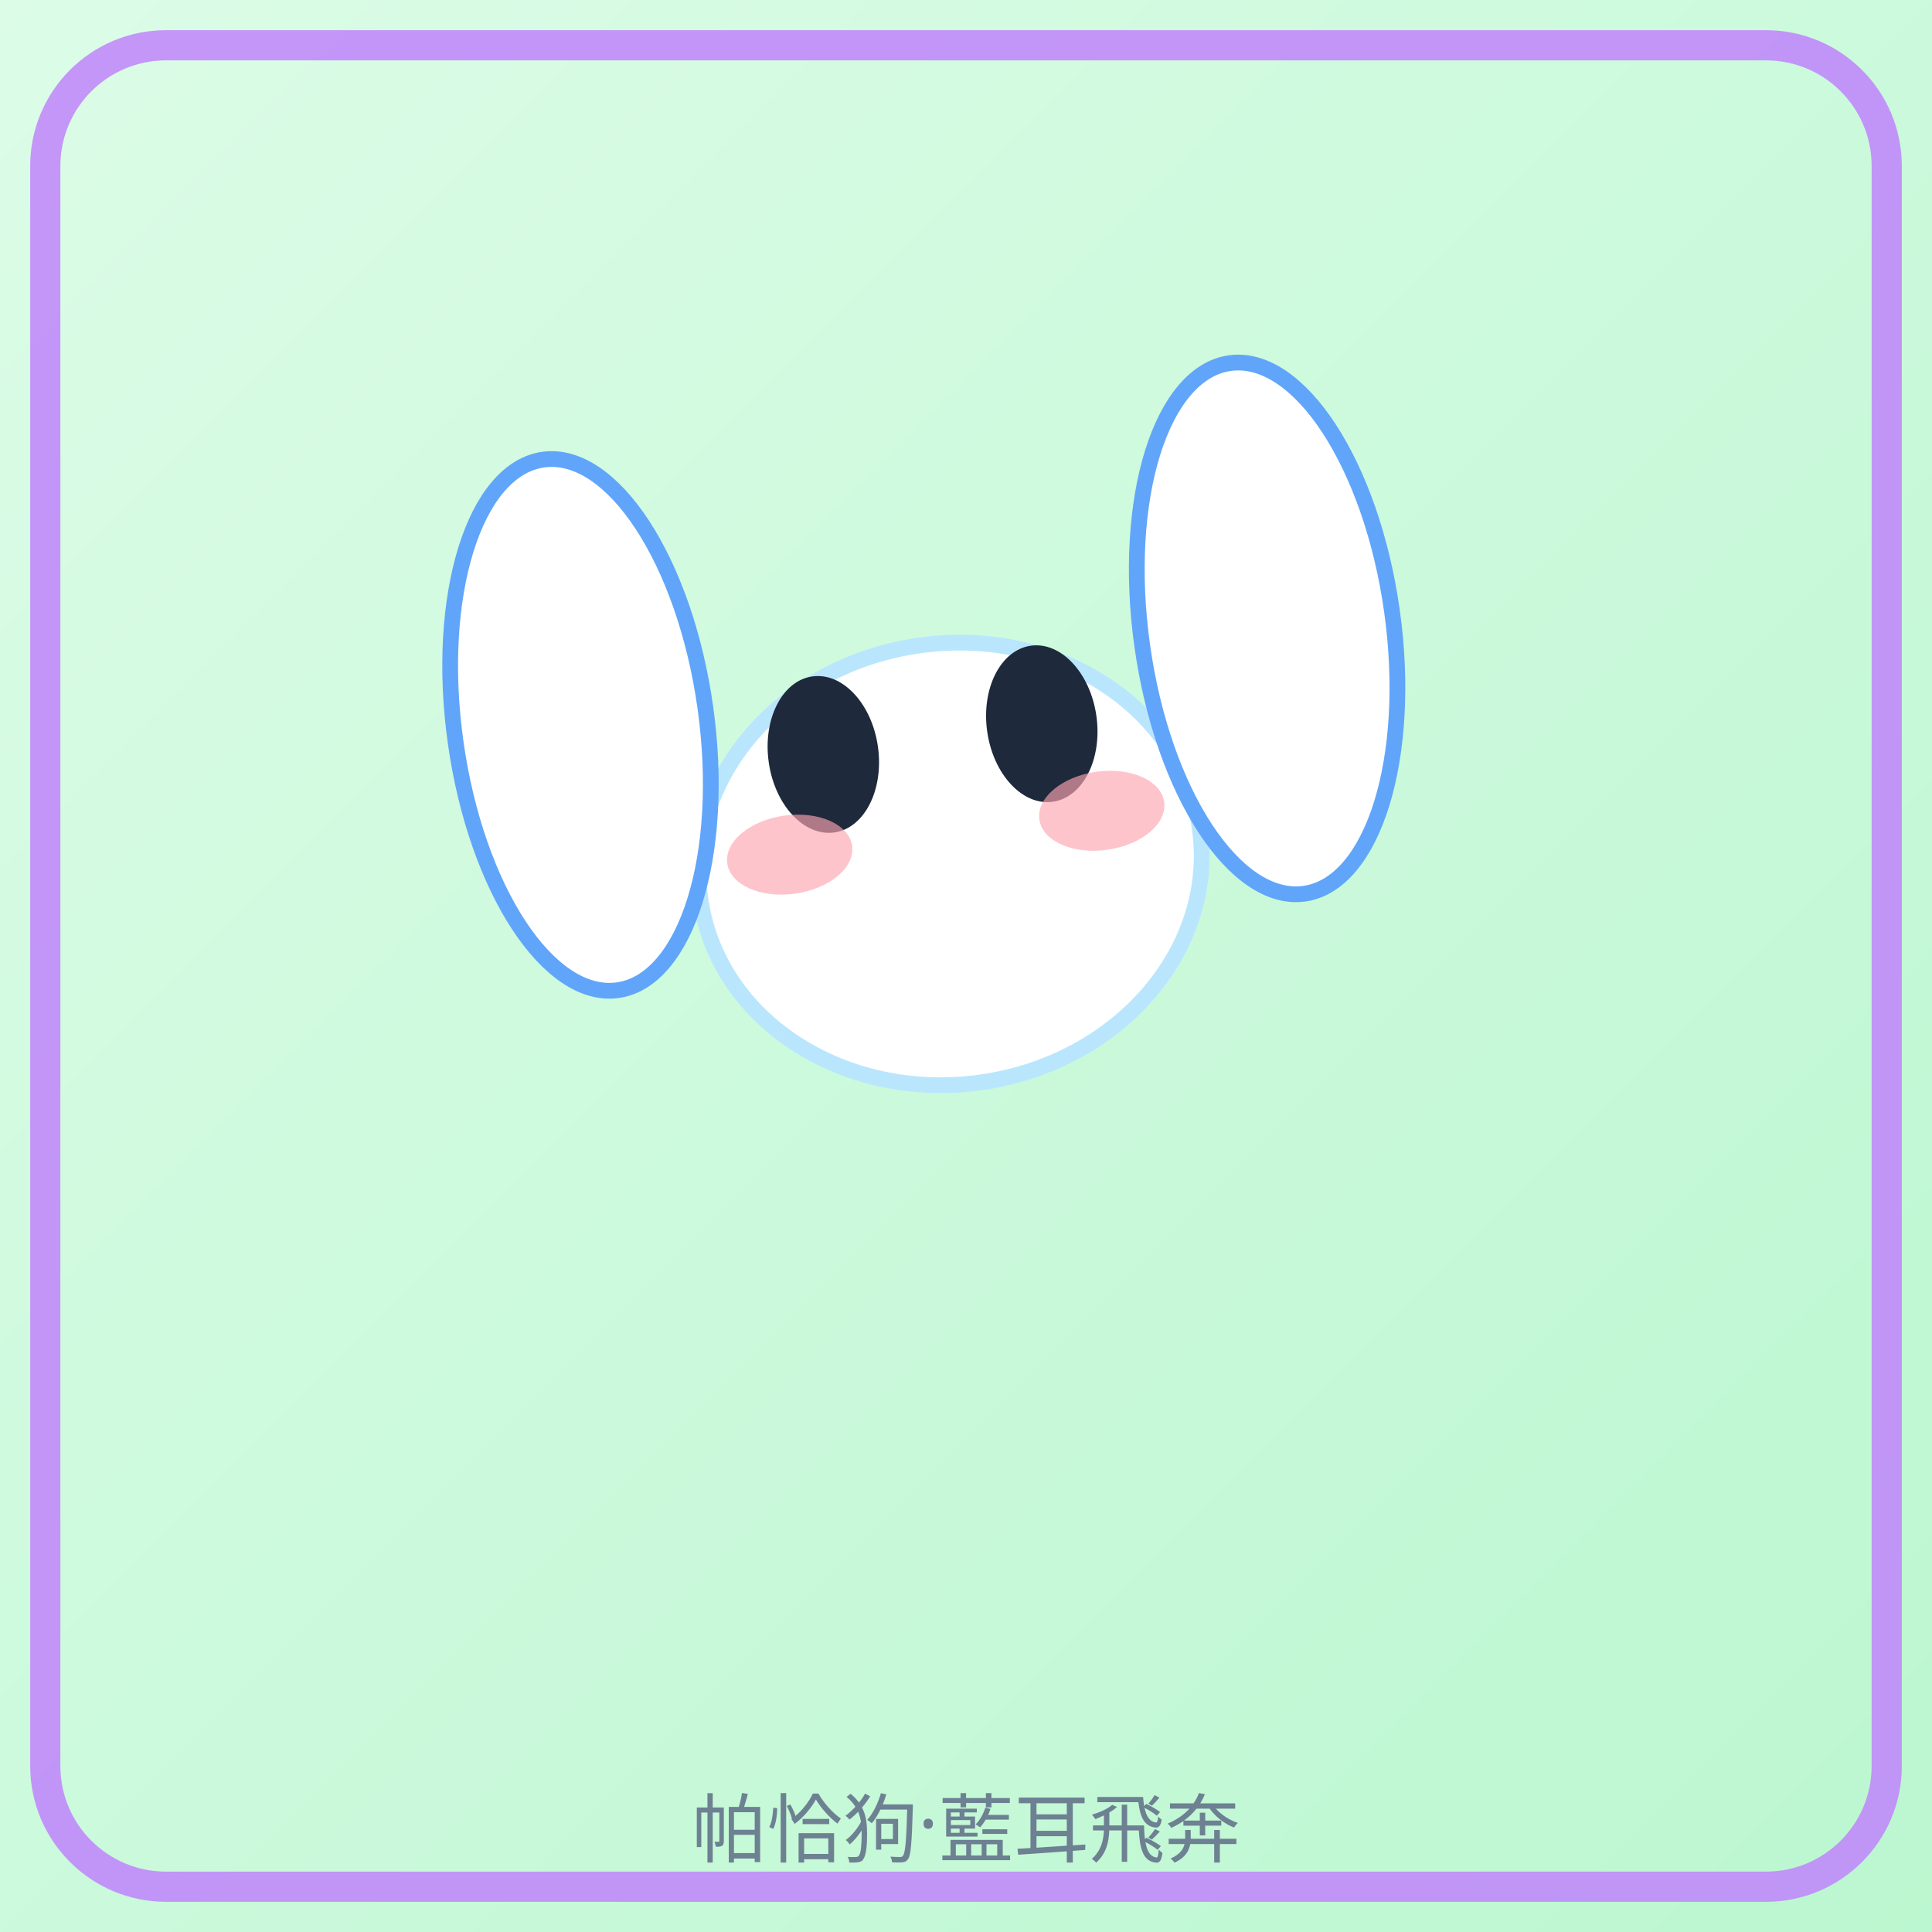
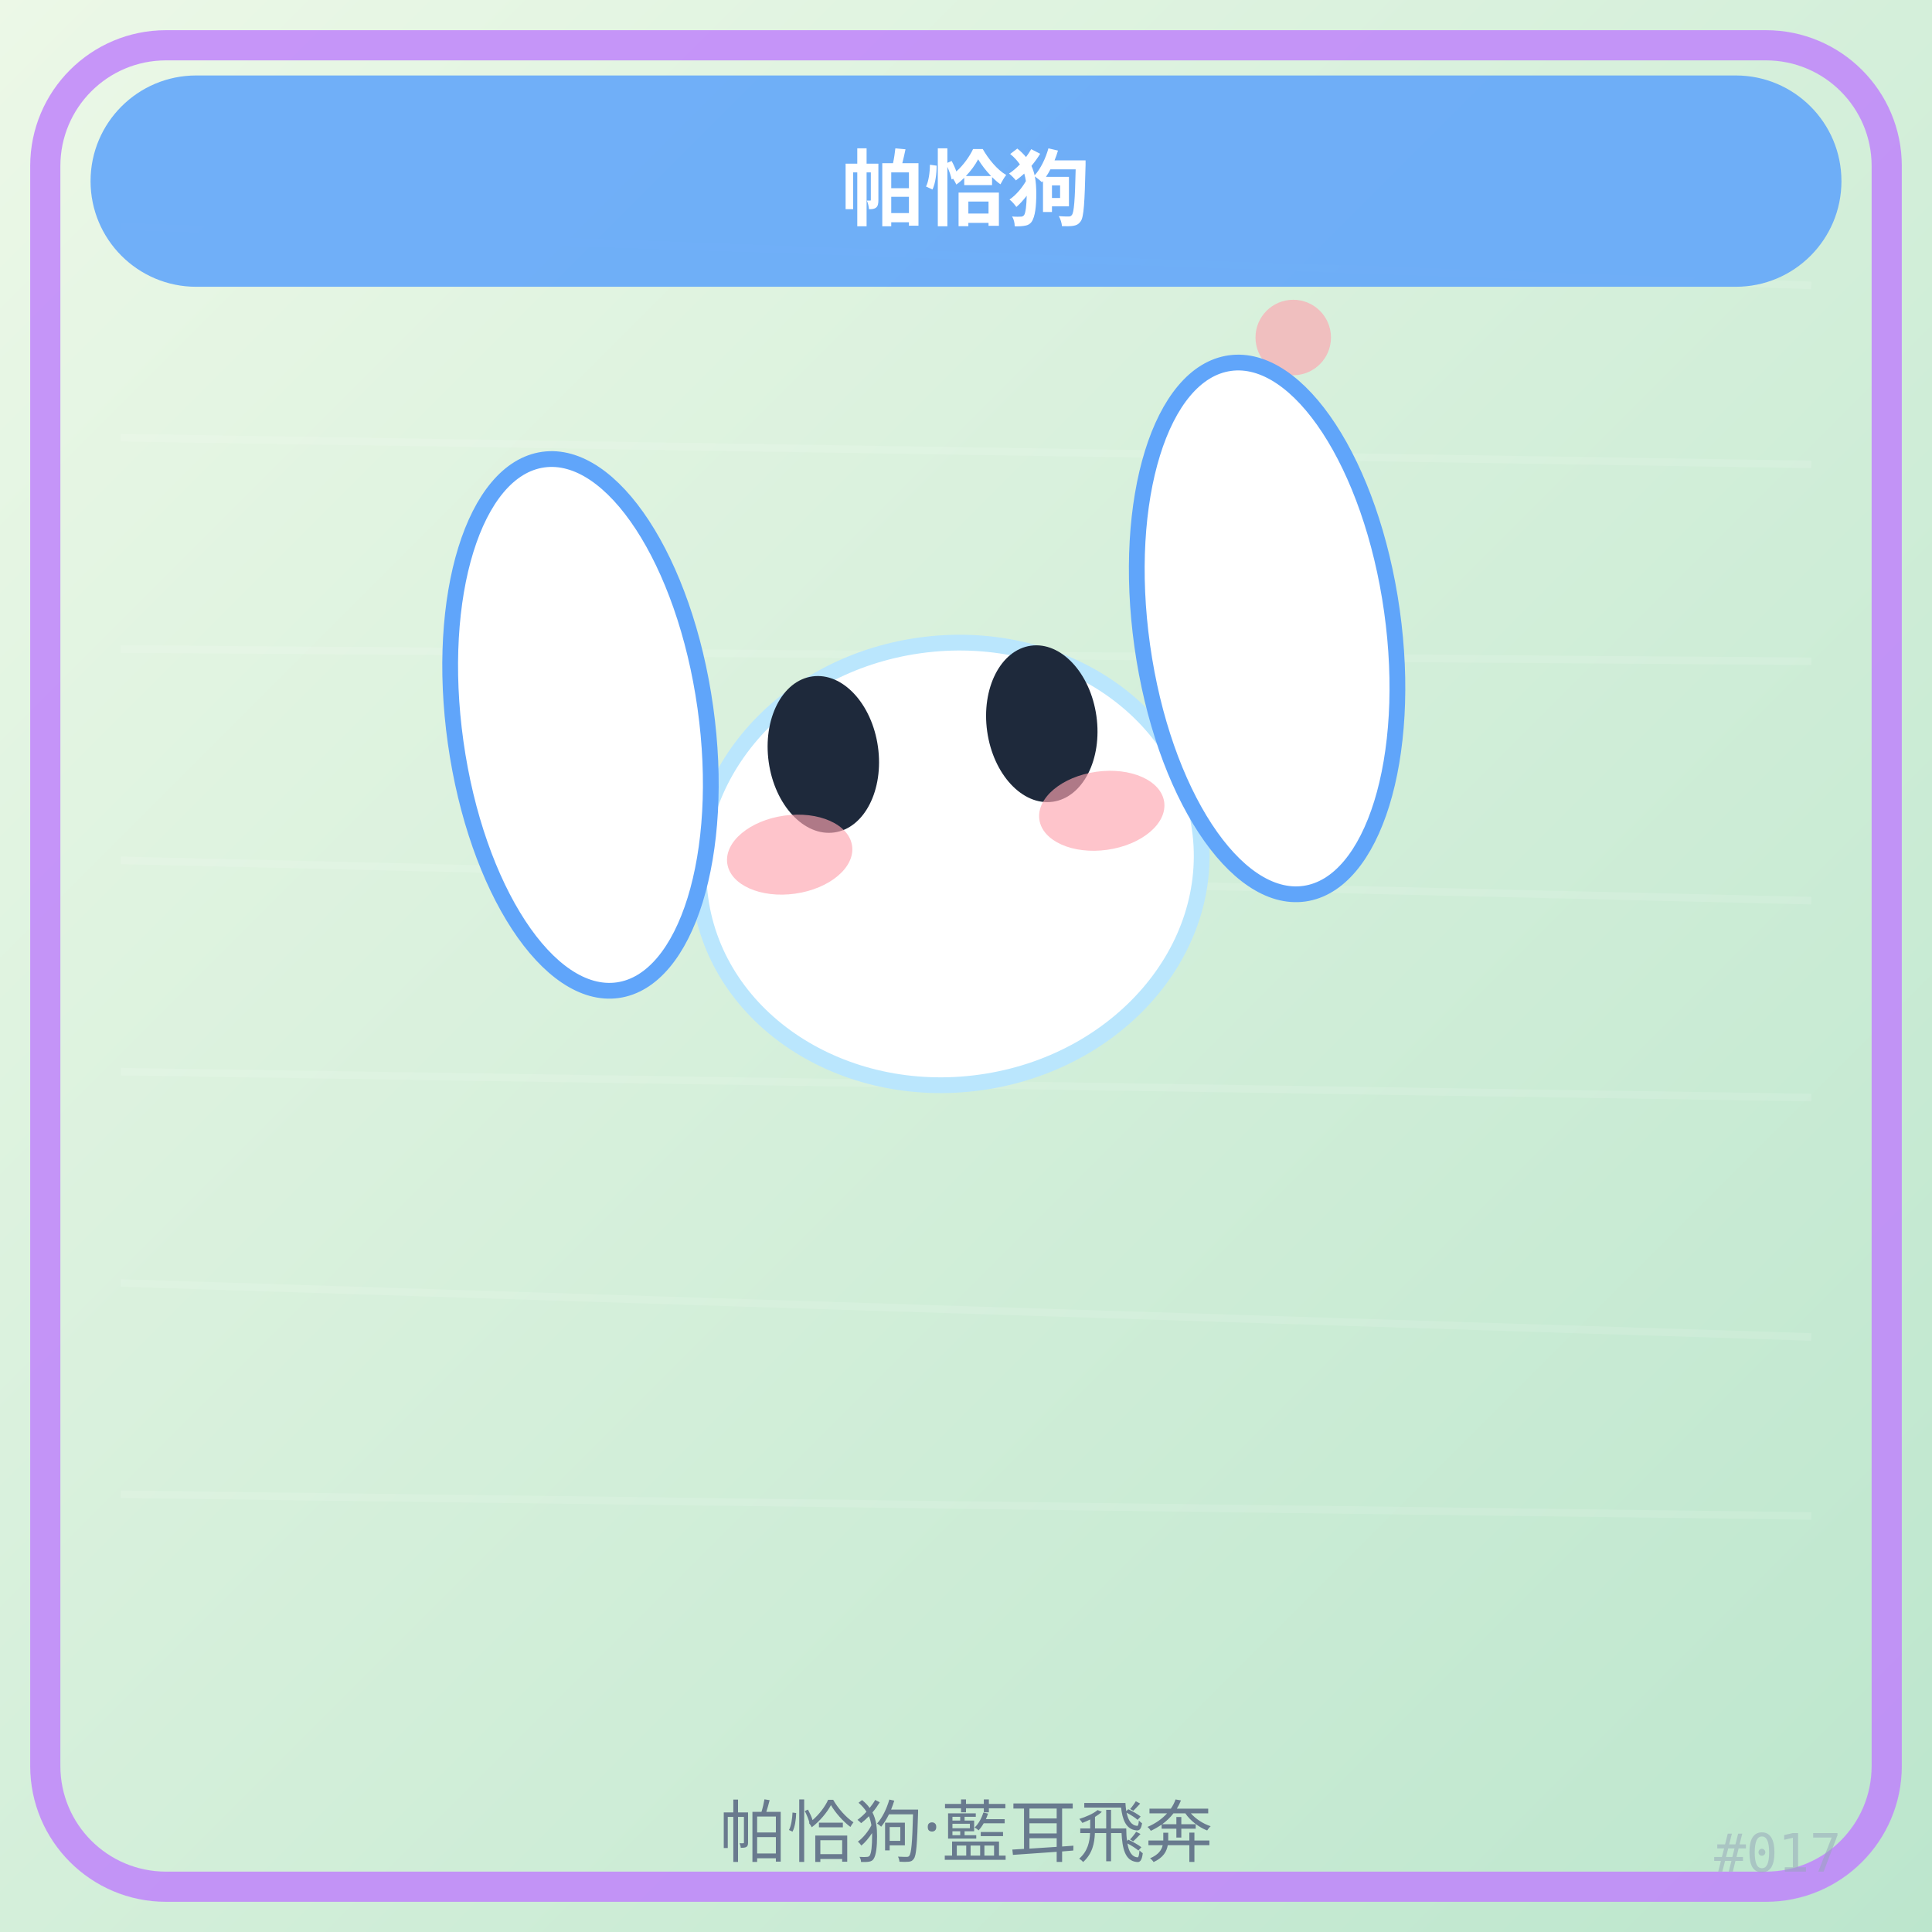
<svg xmlns="http://www.w3.org/2000/svg" viewBox="0 0 256 256" width="256" height="256">
  <defs>
    <linearGradient id="bg" x1="0%" y1="0%" x2="100%" y2="100%">
-       <stop offset="0%" stop-color="#dcfce7" />
-       <stop offset="100%" stop-color="#bbf7d0" />
+       <stop offset="0%" stop-color="hsl(104, 55%, 94%)" />
+       <stop offset="100%" stop-color="hsl(144, 45%, 82%)" />
    </linearGradient>
    <linearGradient id="gold" x1="0%" y1="0%" x2="100%" y2="100%">
      <stop offset="0%" stop-color="#fcd34d" />
      <stop offset="50%" stop-color="#f59e0b" />
      <stop offset="100%" stop-color="#fcd34d" />
    </linearGradient>
  </defs>
  <rect width="256" height="256" fill="url(#bg)" />
+   <line x1="16" y1="30" x2="240" y2="37.816" stroke="#fff" stroke-width="1" opacity="0.12" />
+   <line x1="16" y1="58" x2="240" y2="61.536" stroke="#fff" stroke-width="1" opacity="0.12" />
+   <line x1="16" y1="86" x2="240" y2="87.624" stroke="#fff" stroke-width="1" opacity="0.12" />
+   <line x1="16" y1="114" x2="240" y2="119.344" stroke="#fff" stroke-width="1" opacity="0.12" />
+   <line x1="16" y1="142" x2="240" y2="145.432" stroke="#fff" stroke-width="1" opacity="0.12" />
+   <line x1="16" y1="170" x2="240" y2="177.152" stroke="#fff" stroke-width="1" opacity="0.12" />
+   <line x1="16" y1="198" x2="240" y2="200.872" stroke="#fff" stroke-width="1" opacity="0.12" />
+   <rect x="12" y="10" width="232" height="28" rx="14" fill="#60a5fa" opacity="0.88" />
+   <text x="128" y="29" text-anchor="middle" font-family="Segoe UI,sans-serif" font-size="11" font-weight="700" fill="#fff">帕恰狗</text>
+   <circle cx="171.36" cy="44.72" r="5" fill="#fda4af" opacity="0.65" />
  <g transform="translate(123.86,100) rotate(-8) scale(1.044015)">
    <ellipse cx="0" cy="14" rx="32" ry="28" fill="#fff" stroke="#bae6fd" stroke-width="2" />
    <ellipse cx="-44" cy="-10" rx="16" ry="34" fill="#fff" stroke="#60a5fa" stroke-width="2" />
    <ellipse cx="44" cy="-10" rx="16" ry="34" fill="#fff" stroke="#60a5fa" stroke-width="2" />
    <ellipse cx="-14" cy="-2" rx="7" ry="10" fill="#1e293b" />
    <ellipse cx="14" cy="-2" rx="7" ry="10" fill="#1e293b" />
    <ellipse cx="-20" cy="10" rx="8" ry="5" fill="#fda4af" opacity="0.65" />
    <ellipse cx="20" cy="10" rx="8" ry="5" fill="#fda4af" opacity="0.65" />
  </g>
  <rect x="6" y="6" width="244" height="244" rx="16" fill="none" stroke="#c084fc" stroke-width="4" opacity="0.85" />
-   <text x="128" y="246" text-anchor="middle" font-family="Segoe UI, sans-serif" font-size="10" fill="#64748b" opacity="0.9">帕恰狗·藍耳飛奔</text>
+   <text x="128" y="246" text-anchor="middle" font-family="Segoe UI, sans-serif" font-size="9" fill="#64748b" opacity="0.95">帕恰狗·藍耳飛奔</text>
+   <text x="244" y="248" text-anchor="end" font-family="monospace" font-size="7" fill="#94a3b8" opacity="0.5">#017</text>
</svg>
